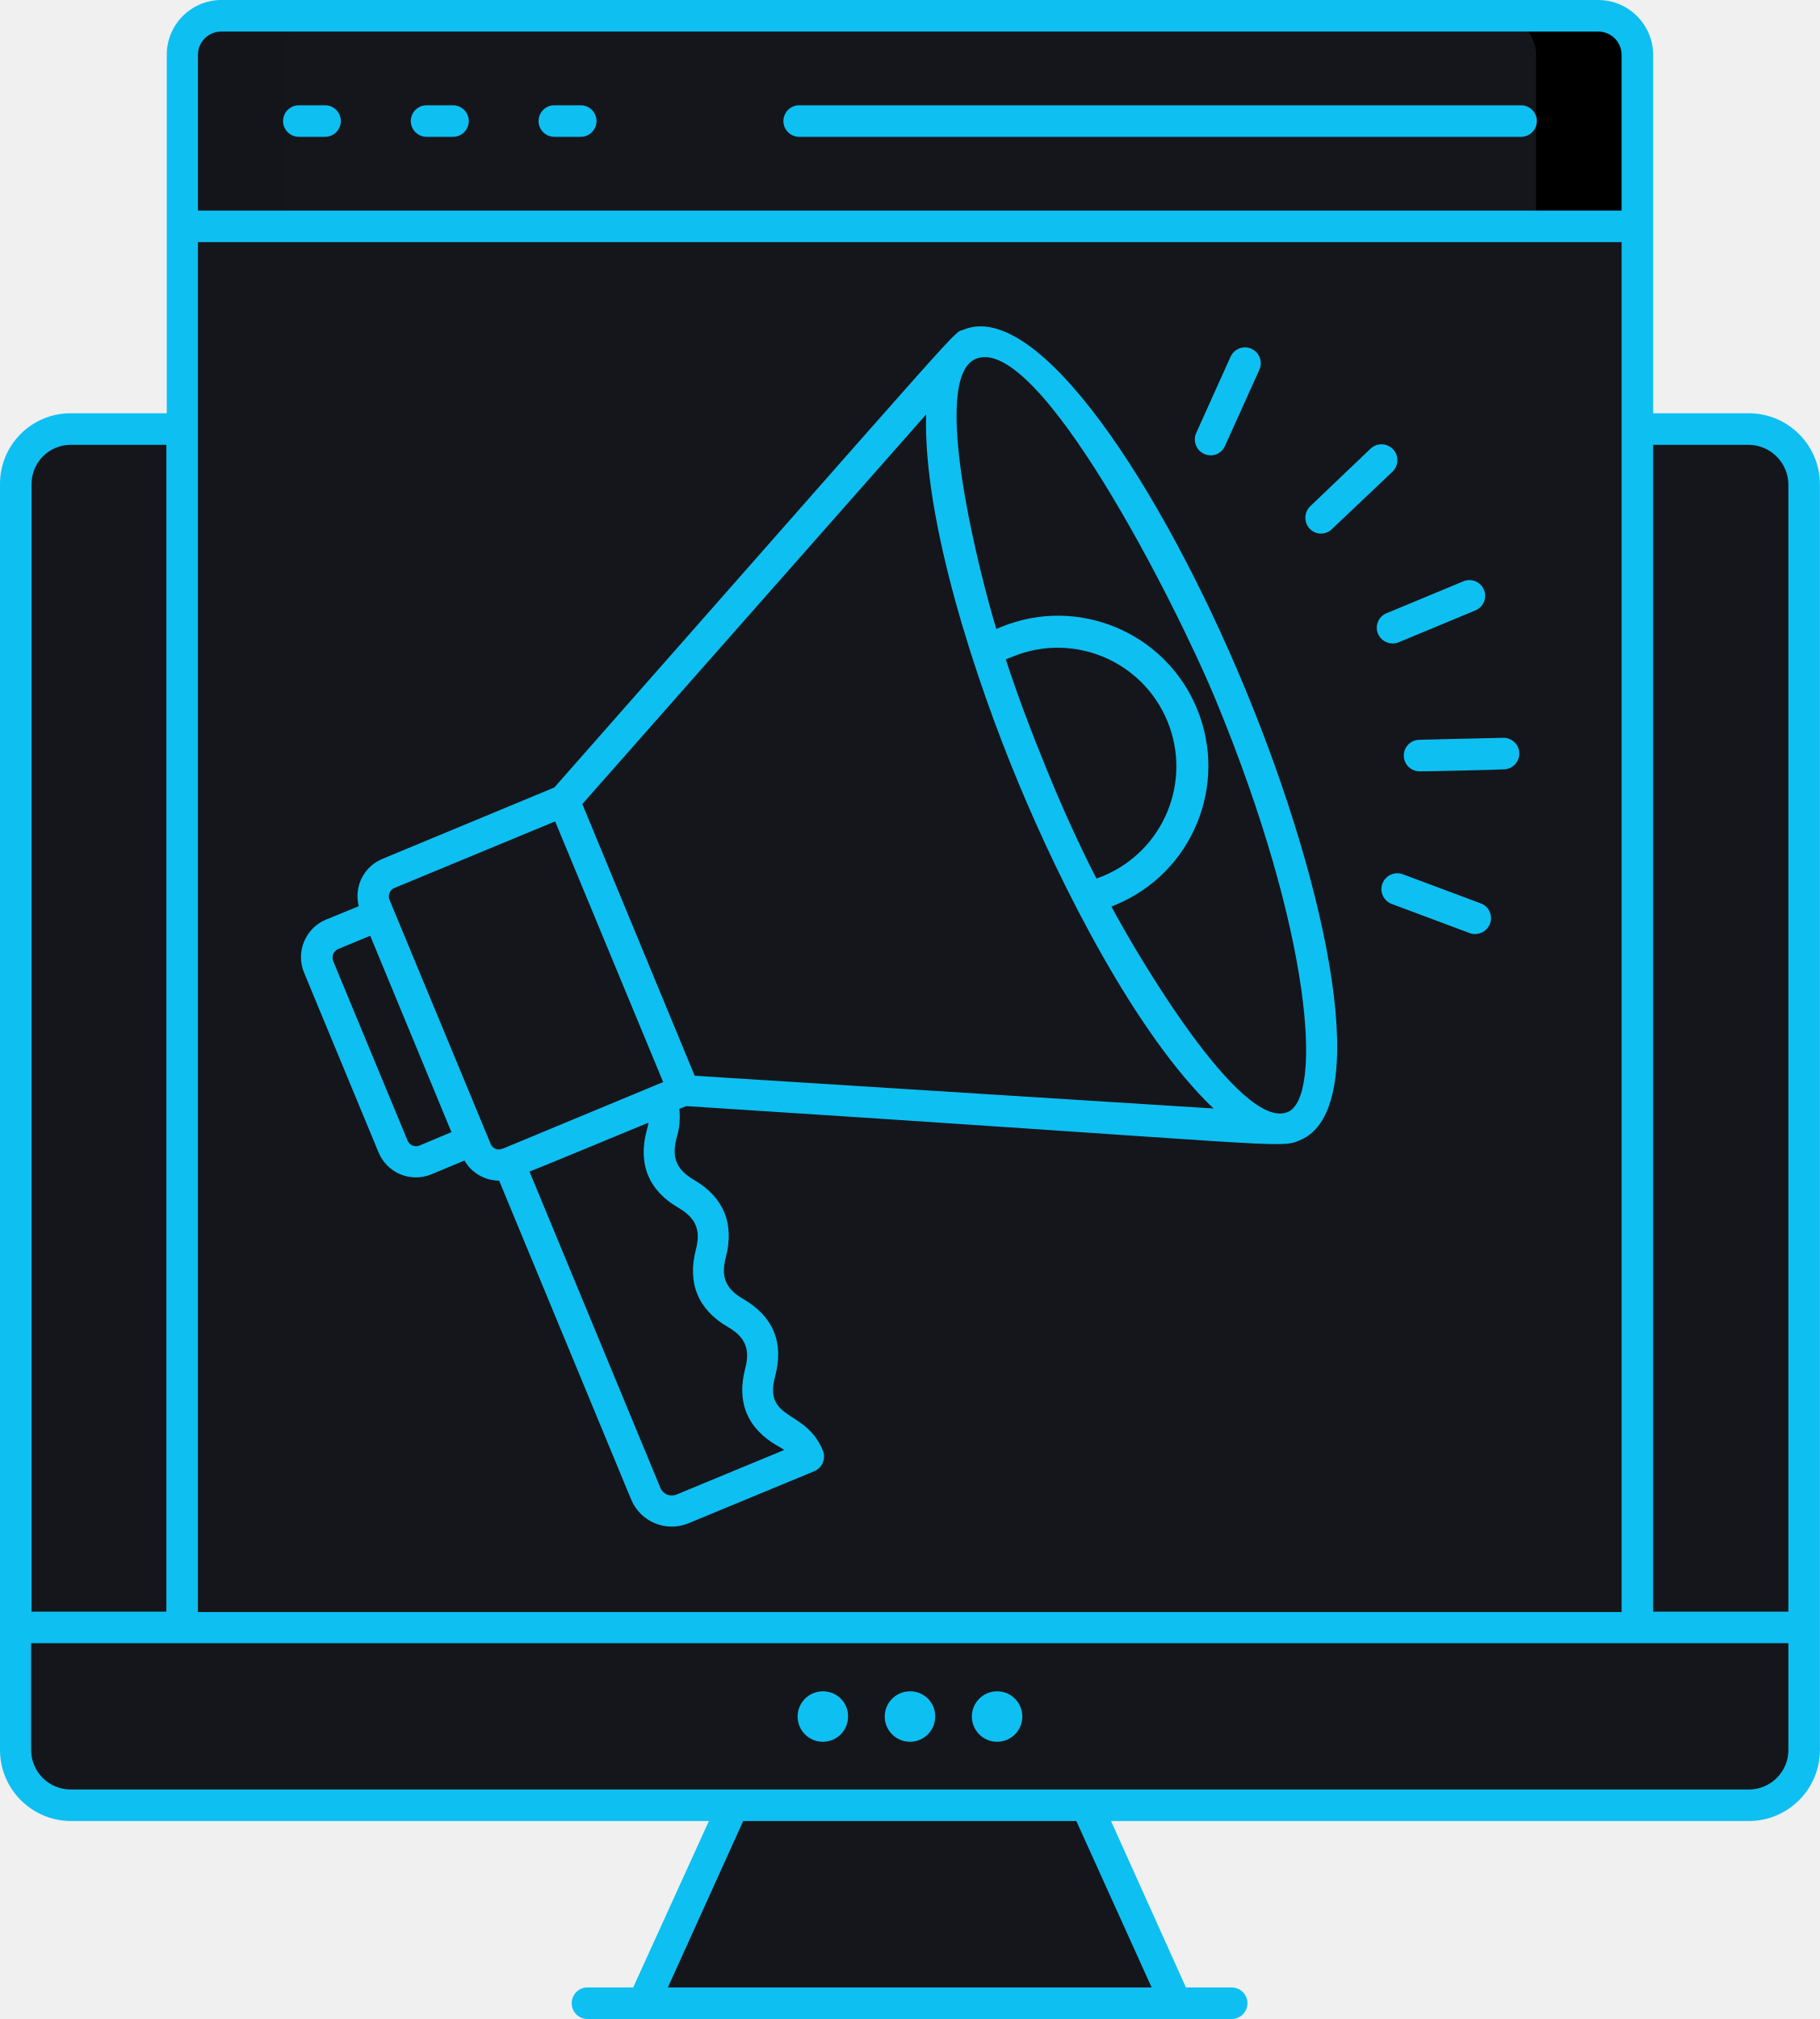
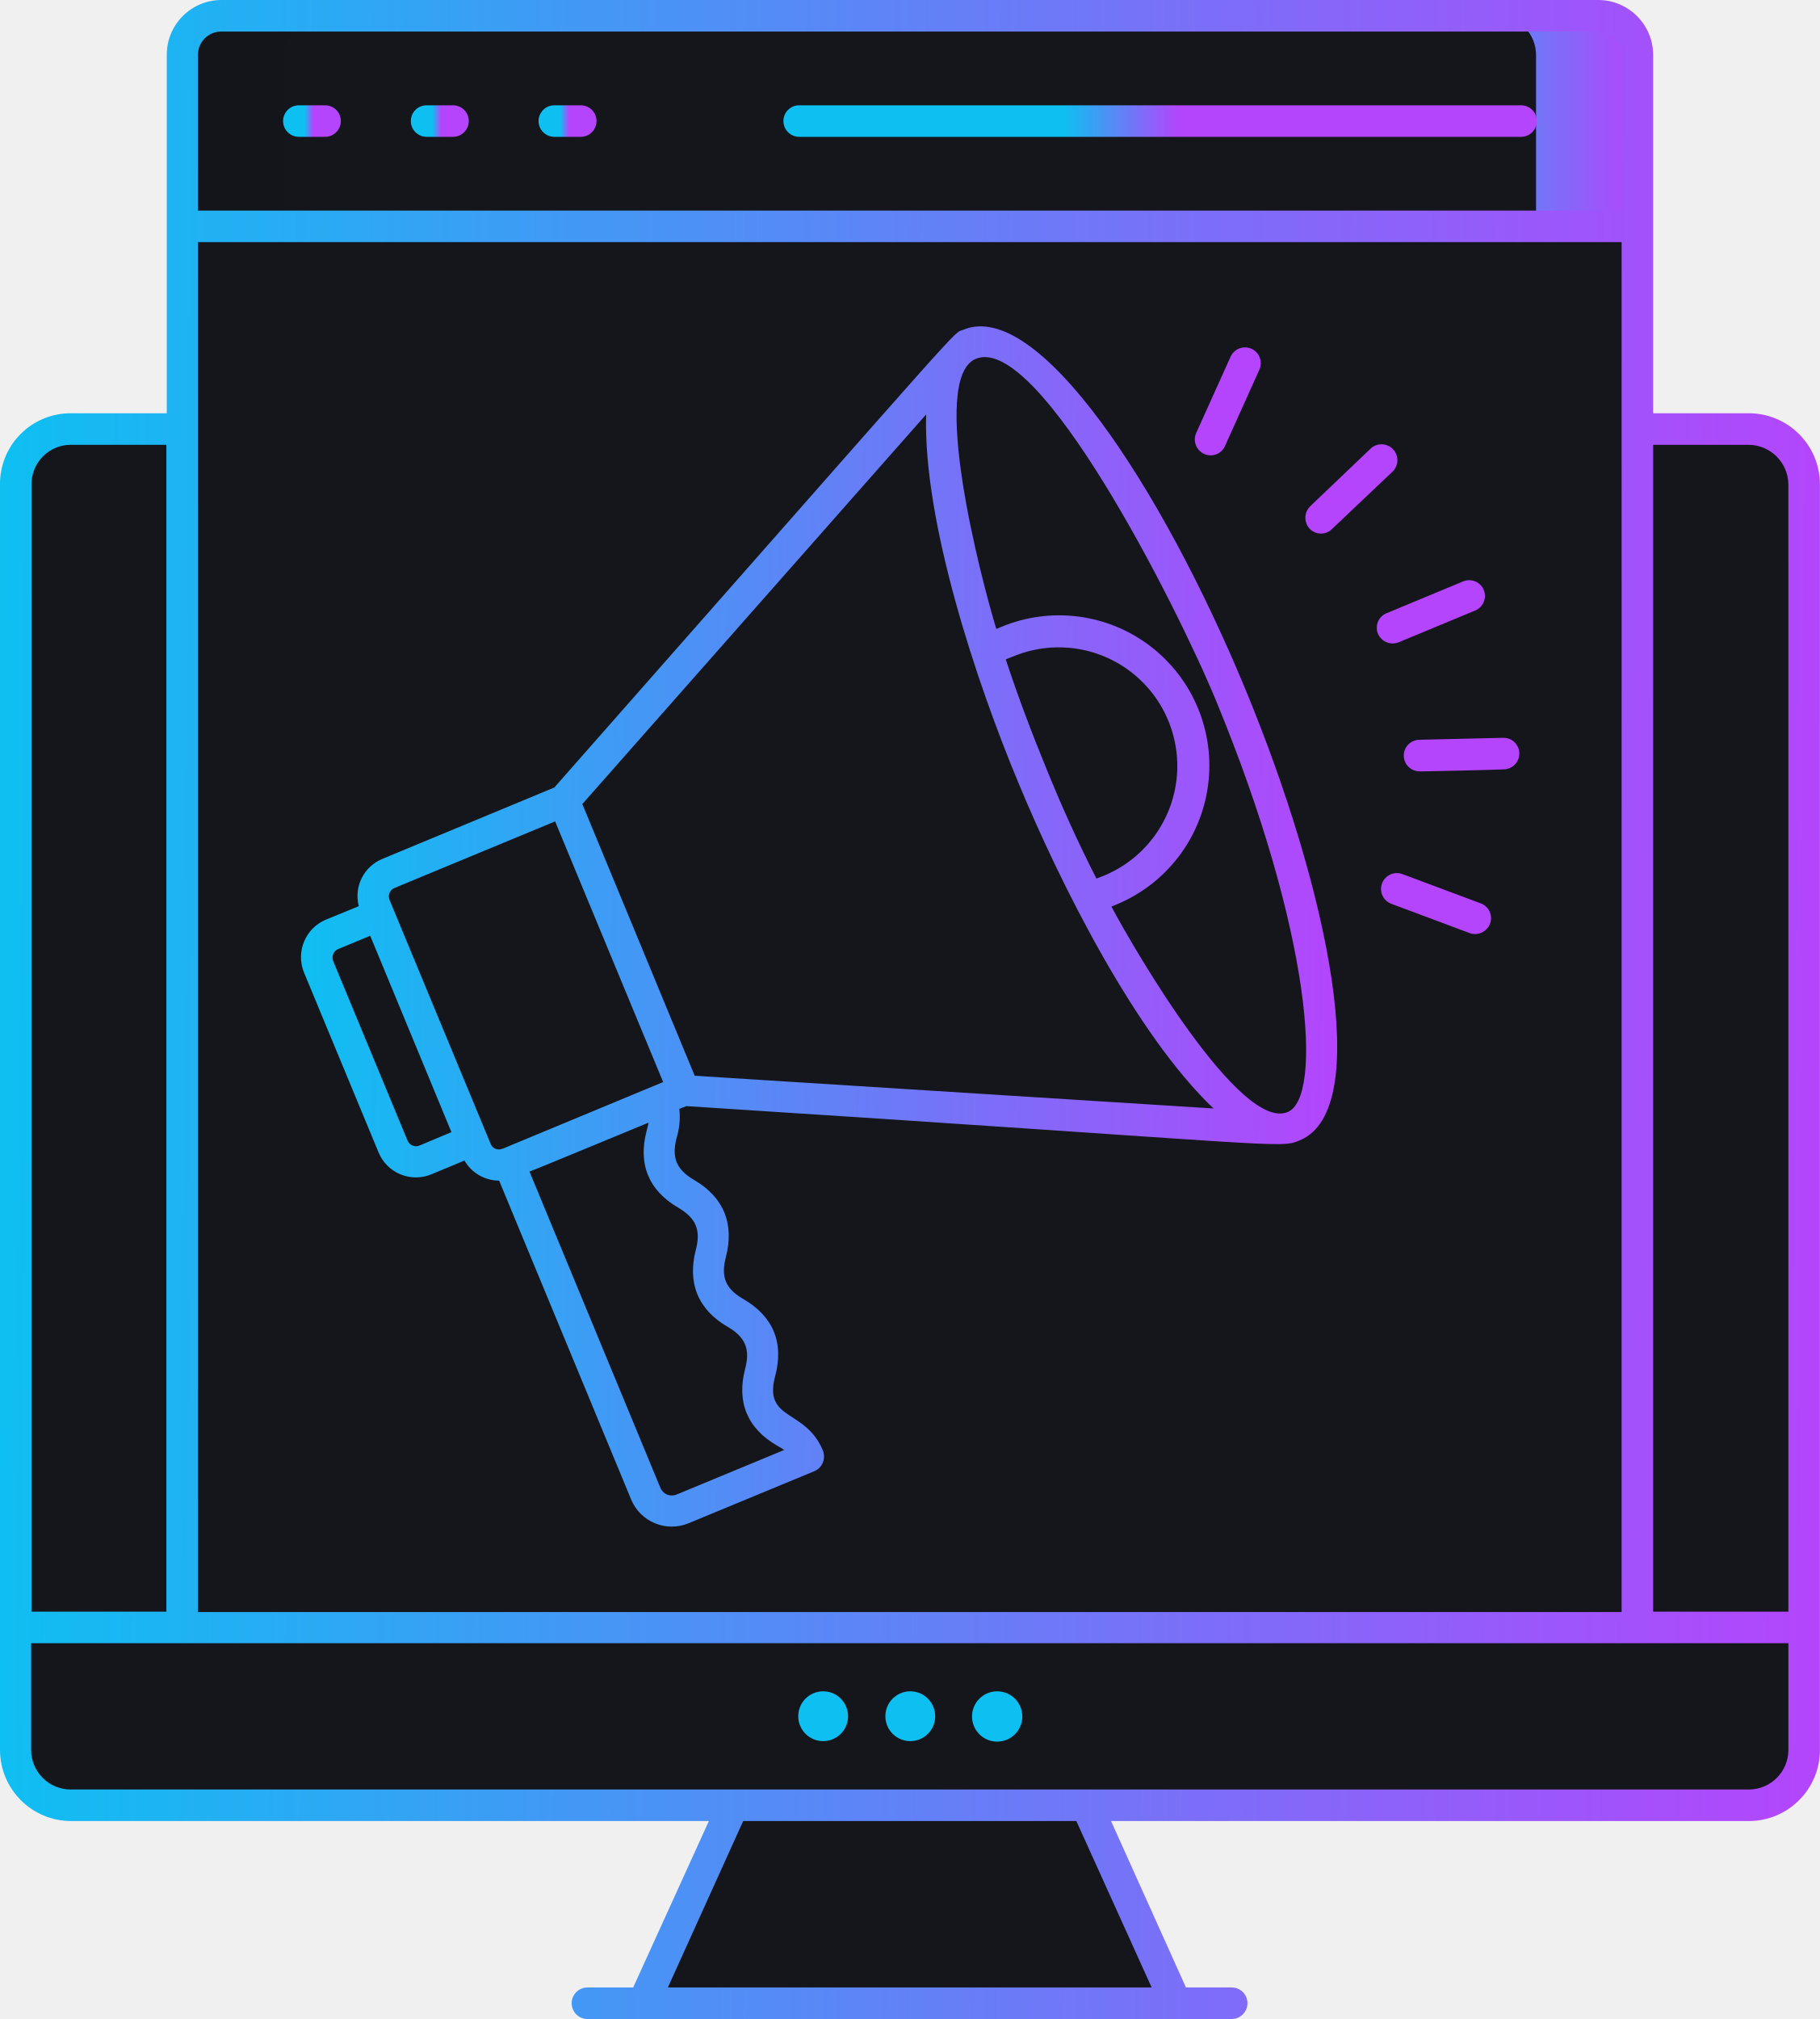
- <svg xmlns="http://www.w3.org/2000/svg" width="461.6" height="512" viewBox="0 0 461.6 512">
-   <g id="digmar" transform="translate(-25.2)">
+ <svg xmlns="http://www.w3.org/2000/svg" xmlns:xlink="http://www.w3.org/1999/xlink" width="461.6" height="512" viewBox="0 0 461.6 512">
+   <defs>
+     <linearGradient id="linear-gradient" x1="-0.823" y1="0.5" x2="1" y2="0.5" gradientUnits="objectBoundingBox">
+       <stop offset="0" stop-color="#0ebff2" />
+       <stop offset="1" stop-color="#b445fc" />
+     </linearGradient>
+     <linearGradient id="linear-gradient-2" x1="0.373" y1="1" x2="0.525" y2="1" xlink:href="#linear-gradient" />
+     <linearGradient id="linear-gradient-6" x1="0" y1="0.541" x2="1" y2="0.549" xlink:href="#linear-gradient" />
+     <linearGradient id="linear-gradient-7" x1="0" y1="0.559" x2="1" y2="0.572" xlink:href="#linear-gradient" />
+   </defs>
+   <g id="digmar" transform="translate(-25.2 0)">
    <g id="Group_19" data-name="Group 19">
      <g id="Group_14" data-name="Group 14">
        <g id="Group_13" data-name="Group 13">
          <g id="Group_3" data-name="Group 3">
            <g id="Group_2" data-name="Group 2">
              <g id="Group_1" data-name="Group 1">
                <path id="Path_1" data-name="Path 1" d="M29.1,412.7v31.1a13.977,13.977,0,0,0,14,14H468.8a13.977,13.977,0,0,0,14-14V412.7Z" fill="#15161b" />
              </g>
            </g>
          </g>
          <g id="Group_6" data-name="Group 6">
            <g id="Group_5" data-name="Group 5">
              <g id="Group_4" data-name="Group 4">
-                 <path id="Path_2" data-name="Path 2" d="M435.3,457.8h33.6a13.87,13.87,0,0,0,13.9-13.9V412.8H449.3v31.1A13.956,13.956,0,0,1,435.3,457.8Z" fill="#15161b" />
+                 <path id="Path_2" data-name="Path 2" d="M435.3,457.8h33.6a13.87,13.87,0,0,0,13.9-13.9V412.8H449.3v31.1a13.956,13.956,0,0,1-14,13.9Z" fill="#15161b" />
              </g>
            </g>
          </g>
          <g id="Group_9" data-name="Group 9">
            <g id="Group_8" data-name="Group 8">
              <g id="Group_7" data-name="Group 7">
                <path id="Path_3" data-name="Path 3" d="M76.6,457.8H43.1a13.87,13.87,0,0,1-13.9-13.9V412.8H62.7v31.1A13.934,13.934,0,0,0,76.6,457.8Z" fill="#15161b" />
              </g>
            </g>
          </g>
          <g id="Group_12" data-name="Group 12">
            <g id="Group_11" data-name="Group 11">
              <g id="Group_10" data-name="Group 10">
-                 <path id="Path_4" data-name="Path 4" d="M482.8,122.8V412.7H29.2V122.8a13.956,13.956,0,0,1,13.9-14H468.8A14.041,14.041,0,0,1,482.8,122.8Z" fill="#15161b" />
+                 <path id="Path_4" data-name="Path 4" d="M482.8,122.8V412.7H29.2V122.8a13.956,13.956,0,0,1,13.9-14H468.8a14.041,14.041,0,0,1,14,14Z" fill="#15161b" />
              </g>
            </g>
          </g>
          <path id="Path_5" data-name="Path 5" d="M323.5,508H188.4l22.8-50.2h89.6Z" fill="#15161b" />
          <path id="Path_6" data-name="Path 6" d="M174.3,508" fill="#fff" />
        </g>
      </g>
      <g id="Group_18" data-name="Group 18">
        <g id="Group_15" data-name="Group 15">
-           <path id="Path_7" data-name="Path 7" d="M240.3,435.3a6.38,6.38,0,0,1-6.4,6.4,6.4,6.4,0,0,1,0-12.8A6.318,6.318,0,0,1,240.3,435.3Z" fill="#0ebff2" />
+           <path id="Path_7" data-name="Path 7" d="M240.3,435.3a6.318,6.318,0,1,1-1.85-4.55A6.38,6.38,0,0,1,240.3,435.3Z" fill="#0ebff2" />
        </g>
        <g id="Group_16" data-name="Group 16">
-           <path id="Path_8" data-name="Path 8" d="M262.4,435.3a6.38,6.38,0,0,1-6.4,6.4,6.4,6.4,0,0,1,0-12.8A6.318,6.318,0,0,1,262.4,435.3Z" fill="#0ebff2" />
+           <path id="Path_8" data-name="Path 8" d="M262.4,435.3a6.318,6.318,0,1,1-1.85-4.55A6.38,6.38,0,0,1,262.4,435.3Z" fill="#0ebff2" />
        </g>
        <g id="Group_17" data-name="Group 17">
-           <path id="Path_9" data-name="Path 9" d="M284.5,435.3a6.38,6.38,0,0,1-6.4,6.4,6.4,6.4,0,0,1,0-12.8A6.38,6.38,0,0,1,284.5,435.3Z" fill="#0ebff2" />
+           <path id="Path_9" data-name="Path 9" d="M284.5,435.3a6.38,6.38,0,1,1-1.869-4.531A6.38,6.38,0,0,1,284.5,435.3Z" fill="#0ebff2" />
        </g>
      </g>
    </g>
    <g id="Group_41" data-name="Group 41">
      <g id="Group_22" data-name="Group 22">
        <g id="Group_21" data-name="Group 21">
          <g id="Group_20" data-name="Group 20">
            <rect id="Rectangle_1" data-name="Rectangle 1" width="369.1" height="355.4" transform="translate(71.4 57.4)" fill="#15161b" />
          </g>
        </g>
      </g>
      <g id="Group_25" data-name="Group 25">
        <g id="Group_24" data-name="Group 24">
          <g id="Group_23" data-name="Group 23">
            <rect id="Rectangle_2" data-name="Rectangle 2" width="25.7" height="355.4" transform="translate(414.8 57.4)" fill="#15161b" />
          </g>
        </g>
      </g>
      <g id="Group_28" data-name="Group 28">
        <g id="Group_27" data-name="Group 27">
          <g id="Group_26" data-name="Group 26">
-             <path id="Path_10" data-name="Path 10" d="M440.6,14V57.4H71.4V13.9A9.859,9.859,0,0,1,81.3,4H430.6A9.965,9.965,0,0,1,440.6,14Z" fill="#15161b" />
+             <path id="Path_10" data-name="Path 10" d="M440.6,14V57.4H71.4V13.9A9.859,9.859,0,0,1,81.3,4H430.6a9.965,9.965,0,0,1,10,10Z" fill="#15161b" />
          </g>
        </g>
      </g>
      <g id="Group_31" data-name="Group 31">
        <g id="Group_30" data-name="Group 30">
          <g id="Group_29" data-name="Group 29">
            <path id="Path_11" data-name="Path 11" d="M107.2,4a9.859,9.859,0,0,0-9.9,9.9V57.3H71.4V13.9A9.859,9.859,0,0,1,81.3,4Z" fill="#14151a" />
          </g>
        </g>
      </g>
      <g id="Group_34" data-name="Group 34">
        <g id="Group_33" data-name="Group 33">
          <g id="Group_32" data-name="Group 32">
-             <path id="Path_12" data-name="Path 12" d="M440.6,14V57.4H414.8V14a9.944,9.944,0,0,0-9.9-10h25.8A9.944,9.944,0,0,1,440.6,14Z" />
+             <path id="Path_12" data-name="Path 12" d="M440.6,14V57.4H414.8V14a9.944,9.944,0,0,0-9.9-10h25.8a9.944,9.944,0,0,1,9.9,10Z" fill="url(#linear-gradient)" />
          </g>
        </g>
      </g>
      <g id="Group_40" data-name="Group 40">
        <g id="Group_38" data-name="Group 38">
          <g id="Group_35" data-name="Group 35">
-             <path id="Path_13" data-name="Path 13" d="M107.6,34.7H101a4,4,0,1,1,0-8h6.7a4,4,0,1,1-.1,8Z" fill="#0ebff2" />
+             <path id="Path_13" data-name="Path 13" d="M107.6,34.7H101a4,4,0,1,1,0-8h6.7a4,4,0,1,1-.1,8Z" fill="url(#linear-gradient-2)" />
          </g>
          <g id="Group_36" data-name="Group 36">
-             <path id="Path_14" data-name="Path 14" d="M140.1,34.7h-6.7a4,4,0,1,1,0-8h6.7a4,4,0,0,1,0,8Z" fill="#0ebff2" />
+             <path id="Path_14" data-name="Path 14" d="M140.1,34.7h-6.7a4,4,0,1,1,0-8h6.7a4,4,0,0,1,0,8Z" fill="url(#linear-gradient-2)" />
          </g>
          <g id="Group_37" data-name="Group 37">
-             <path id="Path_15" data-name="Path 15" d="M172.5,34.7h-6.7a4,4,0,1,1,0-8h6.7a4,4,0,0,1,0,8Z" fill="#0ebff2" />
+             <path id="Path_15" data-name="Path 15" d="M172.5,34.7h-6.7a4,4,0,1,1,0-8h6.7a4,4,0,0,1,0,8Z" fill="url(#linear-gradient-2)" />
          </g>
        </g>
        <g id="Group_39" data-name="Group 39">
-           <path id="Path_16" data-name="Path 16" d="M411,34.7H227.9a4,4,0,1,1,0-8H411a4,4,0,0,1,0,8Z" fill="#0ebff2" />
+           <path id="Path_16" data-name="Path 16" d="M411,34.7H227.9a4,4,0,1,1,0-8H411a4,4,0,0,1,0,8Z" fill="url(#linear-gradient-2)" />
        </g>
      </g>
-       <path id="Path_17" data-name="Path 17" d="M468.8,104.8H444.5V14A13.956,13.956,0,0,0,430.6,0H81.4A13.87,13.87,0,0,0,67.5,13.9v90.9H43.1a17.9,17.9,0,0,0-17.9,18v321a18.053,18.053,0,0,0,18,18H205L185.8,504H174.2a4,4,0,0,0,0,8H337.6a4,4,0,0,0,0-8H326l-19-42.2H468.8a18.053,18.053,0,0,0,18-18v-321A18.053,18.053,0,0,0,468.8,104.8ZM75.4,13.9A5.911,5.911,0,0,1,81.3,8H430.6a5.933,5.933,0,0,1,5.9,6V53.4H75.4Zm0,47.5H436.5V408.8H75.4ZM33.2,122.8a9.944,9.944,0,0,1,9.9-10H67.4V408.7H33.2ZM317.3,504H194.6l19.1-42.2h84.5Zm161.5-60.2a10.029,10.029,0,0,1-10,10H43.1a10.029,10.029,0,0,1-10-10V416.7H478.8v27.1Zm0-35.1H444.5V112.8h24.3a10.162,10.162,0,0,1,10,10Z" fill="#0ebff2" />
+       <path id="Path_17" data-name="Path 17" d="M468.8,104.8H444.5V14A13.956,13.956,0,0,0,430.6,0H81.4A13.87,13.87,0,0,0,67.5,13.9v90.9H43.1a17.9,17.9,0,0,0-17.9,18v321a18.053,18.053,0,0,0,18,18H205L185.8,504H174.2a4,4,0,0,0,0,8H337.6a4,4,0,0,0,0-8H326l-19-42.2H468.8a18.053,18.053,0,0,0,18-18v-321A18.053,18.053,0,0,0,468.8,104.8ZM75.4,13.9A5.911,5.911,0,0,1,81.3,8H430.6a5.933,5.933,0,0,1,5.9,6V53.4H75.4Zm0,47.5H436.5V408.8H75.4ZM33.2,122.8a9.944,9.944,0,0,1,9.9-10H67.4V408.7H33.2ZM317.3,504H194.6l19.1-42.2h84.5Zm161.5-60.2a10.029,10.029,0,0,1-10,10H43.1a10.029,10.029,0,0,1-10-10V416.7H478.8v27.1Zm0-35.1H444.5V112.8h24.3a10.162,10.162,0,0,1,10,10Z" fill="url(#linear-gradient-6)" />
    </g>
    <g id="Group_67" data-name="Group 67">
      <g id="Group_60" data-name="Group 60">
        <g id="Group_55" data-name="Group 55">
          <g id="Group_42" data-name="Group 42">
            <path id="Path_18" data-name="Path 18" d="M168.2,203.1l30.4,73.5L154.1,295a6.293,6.293,0,0,1-8.2-3.4l-25.7-61.9a6.293,6.293,0,0,1,3.4-8.2Z" fill="#15161b" />
          </g>
          <g id="Group_43" data-name="Group 43">
            <path id="Path_19" data-name="Path 19" d="M193.3,263.7l5.4,12.9L154.2,295a6.293,6.293,0,0,1-8.2-3.4l-5.4-12.9a6.293,6.293,0,0,0,8.2,3.4Z" fill="#15161b" />
          </g>
          <g id="Group_44" data-name="Group 44">
            <path id="Path_20" data-name="Path 20" d="M168.2,203.2l5.4,12.9-44.5,18.4a6.293,6.293,0,0,0-3.4,8.2l-5.4-12.9a6.293,6.293,0,0,1,3.4-8.2Z" fill="#15161b" />
          </g>
          <g id="Group_45" data-name="Group 45">
-             <path id="Path_21" data-name="Path 21" d="M106.1,245.2,125,290.8a6.293,6.293,0,0,0,8.2,3.4l11.9-4.9-23.7-57.2L109.5,237A6.244,6.244,0,0,0,106.1,245.2Z" fill="#15161b" />
+             <path id="Path_21" data-name="Path 21" d="M106.1,245.2,125,290.8a6.293,6.293,0,0,0,8.2,3.4l11.9-4.9-23.7-57.2L109.5,237a6.244,6.244,0,0,0-3.4,8.2Z" fill="#15161b" />
          </g>
          <g id="Group_46" data-name="Group 46">
            <path id="Path_22" data-name="Path 22" d="M121.3,232.1l4.1,9.8-11.9,4.9a6.293,6.293,0,0,0-3.4,8.2l-4.1-9.8a6.293,6.293,0,0,1,3.4-8.2Z" fill="#15161b" />
          </g>
          <g id="Group_47" data-name="Group 47">
            <path id="Path_23" data-name="Path 23" d="M140.9,279.5l4.1,9.8-11.9,4.9a6.293,6.293,0,0,1-8.2-3.4l-4.1-9.8a6.293,6.293,0,0,0,8.2,3.4Z" fill="#15161b" />
          </g>
          <g id="Group_48" data-name="Group 48">
            <path id="Path_24" data-name="Path 24" d="M287.1,197c20,48.4,45.5,85,60.7,89l-70.375-4.387L198.6,276.7l-30.4-73.5L267.1,91.1C259.1,104.7,267.1,148.6,287.1,197Z" fill="#15161b" />
          </g>
          <g id="Group_49" data-name="Group 49">
            <path id="Path_25" data-name="Path 25" d="M347.8,286l-149.2-9.3-7.9-19,133.5,7.4C333.2,276.8,341.4,284.3,347.8,286Z" fill="#15161b" />
          </g>
          <g id="Group_50" data-name="Group 50">
            <path id="Path_26" data-name="Path 26" d="M267.1,91.1c-3.3,5.7-3.9,16.8-1.9,31.4L176,222.1l-7.9-19Z" fill="#15161b" />
          </g>
          <g id="Group_51" data-name="Group 51">
            <path id="Path_27" data-name="Path 27" d="M337.3,176.2C360,231,367.2,280,353.3,285.8c-13.9,5.7-43.5-34-66.2-88.8s-29.9-103.8-16-109.6S314.6,121.4,337.3,176.2Z" fill="#15161b" />
          </g>
          <g id="Group_52" data-name="Group 52">
            <path id="Path_28" data-name="Path 28" d="M337.3,176.2C360,231,367.1,280,353.3,285.8c-7.7,3.2-20.4-7.8-34-27.6,6.7,6.2,12.6,8.8,16.9,7,13.8-5.7,6.7-54.8-16-109.6-10-24.2-21.4-45.4-32.2-61.1C302.8,108,321.7,138.5,337.3,176.2Z" fill="#15161b" />
          </g>
          <g id="Group_53" data-name="Group 53">
            <path id="Path_29" data-name="Path 29" d="M325.1,181.2a34.064,34.064,0,0,1-18.5,44.5l-5.2,2.2c-4.9-9.5-9.8-20-14.3-31-4.6-11-8.5-21.8-11.8-32l5.2-2.2A34.14,34.14,0,0,1,325.1,181.2Z" fill="#15161b" />
          </g>
          <g id="Group_54" data-name="Group 54">
-             <path id="Path_30" data-name="Path 30" d="M325.1,181.2a34.064,34.064,0,0,1-18.5,44.5l-5.2,2.2c-2.4-4.6-4.8-9.5-7.1-14.5a34.087,34.087,0,0,0,17.6-44.2,43.886,43.886,0,0,0-2.7-5.3A34.065,34.065,0,0,1,325.1,181.2Z" fill="#15161b" />
+             <path id="Path_30" data-name="Path 30" d="M325.1,181.2a34.064,34.064,0,0,1-18.5,44.5l-5.2,2.2c-2.4-4.6-4.8-9.5-7.1-14.5a34.087,34.087,0,0,0,17.6-44.2,43.883,43.883,0,0,0-2.7-5.3,34.065,34.065,0,0,1,15.9,17.3Z" fill="#15161b" />
          </g>
        </g>
        <g id="Group_59" data-name="Group 59">
          <g id="Group_56" data-name="Group 56">
            <path id="Path_31" data-name="Path 31" d="M205.3,309.2c3.1,7.5-2.6,9.9.5,17.4,3.1,7.6,8.9,5.2,12,12.7,3.1,7.6-2.6,9.9.5,17.4,3.1,7.6,8.9,5.2,12,12.7l-31.9,13.2a7.134,7.134,0,0,1-9.3-3.8L154.3,295l38.5-16c3.1,7.6-2.6,9.9.5,17.5S202.2,301.7,205.3,309.2Z" fill="#15161b" />
          </g>
          <g id="Group_57" data-name="Group 57">
            <path id="Path_32" data-name="Path 32" d="M193.3,296.6c.1.2.1.3.2.5l-32.8,13.6-6.5-15.6,38.6-16C195.9,286.6,190.2,289,193.3,296.6Z" fill="#15161b" />
          </g>
          <g id="Group_58" data-name="Group 58">
            <path id="Path_33" data-name="Path 33" d="M230.3,369.5l-32,13.2a7.134,7.134,0,0,1-9.3-3.8l-6.5-15.6a7.134,7.134,0,0,0,9.3,3.8L218,356.2c0,.2.1.3.2.5C221.4,364.4,227.2,362,230.3,369.5Z" fill="#15161b" />
          </g>
-           <path id="Path_34" data-name="Path 34" d="M341,174.6c-21.2-51.1-52.5-98.8-71.4-91-3.1,1.3,4.8-7.1-103.8,116.1l-43.6,18.1a10.2,10.2,0,0,0-6,12l-8.3,3.4a10.3,10.3,0,0,0-5.6,13.4l18.9,45.6a10.233,10.233,0,0,0,13.4,5.6l8.4-3.5a10.2,10.2,0,0,0,8.8,5.1h0l33.5,80.9a11.142,11.142,0,0,0,14.5,6l31.9-13.2a3.962,3.962,0,0,0,2.2-2.2,4.154,4.154,0,0,0,0-3.1c-4.4-10.6-15.1-7.4-12.1-18.8,2.3-8.5-.5-15.2-8.1-19.6-4.5-2.6-5.7-5.6-4.4-10.6,2.2-8.4-.5-15.2-8.1-19.6-4.4-2.6-5.7-5.6-4.4-10.6a18.217,18.217,0,0,0,.7-7.4l1.8-.7c151.5,9.7,150.4,10.9,155.5,8.7C373.7,281.6,362.2,225.8,341,174.6ZM131.6,290.5a2.321,2.321,0,0,1-3-1.2l-18.9-45.6a2.357,2.357,0,0,1,1.2-3l8.2-3.4,20.6,49.8Zm18.1-.3-25.7-62a2.321,2.321,0,0,1,1.2-3L166,208.3l27.4,66.1-40.7,16.9h-.1A2.2,2.2,0,0,1,149.7,290.2Zm40-5.5c-.1.6-.3,1.3-.5,2.1-2.2,8.4.5,15.1,8.1,19.5,4.4,2.6,5.7,5.6,4.4,10.6-2.2,8.4.5,15.2,8.1,19.6,4.5,2.6,5.7,5.7,4.4,10.6-2.2,8.4.5,15.1,8.1,19.5a14.191,14.191,0,0,1,1.8,1.1L196.8,379a3.122,3.122,0,0,1-4.1-1.7l-33.2-80.2C160.5,296.8,190.1,284.5,189.7,284.7Zm11.7-11.9-28.5-68.9,87.2-98.8c-.8,27.2,12.8,68,23.4,93.4,10.6,25.6,29.8,63.9,49.5,82.6Zm78.9-105.6,1.8-.7a30.085,30.085,0,0,1,23,55.6l-1.8.7c-4.4-8.6-8.6-17.8-12.5-27.4C286.9,185.9,283.3,176.4,280.3,167.2ZM351.8,282c-11.9,5-38.6-40.6-44.7-52.1l1.2-.5A38.108,38.108,0,0,0,279.1,159l-1.2.5C274.1,147,260.7,96,272.7,91c15.9-6.6,50.8,62.2,60.9,86.6C358.1,236.9,360.7,278.4,351.8,282Z" fill="#0ebff2" />
+           <path id="Path_34" data-name="Path 34" d="M341,174.6c-21.2-51.1-52.5-98.8-71.4-91-3.1,1.3,4.8-7.1-103.8,116.1l-43.6,18.1a10.2,10.2,0,0,0-6,12l-8.3,3.4a10.3,10.3,0,0,0-5.6,13.4l18.9,45.6a10.233,10.233,0,0,0,13.4,5.6l8.4-3.5a10.2,10.2,0,0,0,8.8,5.1h0l33.5,80.9a11.142,11.142,0,0,0,14.5,6l31.9-13.2a3.962,3.962,0,0,0,2.2-2.2,4.154,4.154,0,0,0,0-3.1c-4.4-10.6-15.1-7.4-12.1-18.8,2.3-8.5-.5-15.2-8.1-19.6-4.5-2.6-5.7-5.6-4.4-10.6,2.2-8.4-.5-15.2-8.1-19.6-4.4-2.6-5.7-5.6-4.4-10.6a18.217,18.217,0,0,0,.7-7.4l1.8-.7c151.5,9.7,150.4,10.9,155.5,8.7C373.7,281.6,362.2,225.8,341,174.6ZM131.6,290.5a2.321,2.321,0,0,1-3-1.2l-18.9-45.6a2.357,2.357,0,0,1,1.2-3l8.2-3.4,20.6,49.8Zm18.1-.3-25.7-62a2.321,2.321,0,0,1,1.2-3L166,208.3l27.4,66.1-40.7,16.9h-.1A2.2,2.2,0,0,1,149.7,290.2Zm40-5.5c-.1.6-.3,1.3-.5,2.1-2.2,8.4.5,15.1,8.1,19.5,4.4,2.6,5.7,5.6,4.4,10.6-2.2,8.4.5,15.2,8.1,19.6,4.5,2.6,5.7,5.7,4.4,10.6-2.2,8.4.5,15.1,8.1,19.5a14.191,14.191,0,0,1,1.8,1.1L196.8,379a3.122,3.122,0,0,1-4.1-1.7l-33.2-80.2c1-.3,30.6-12.6,30.2-12.4Zm11.7-11.9-28.5-68.9,87.2-98.8c-.8,27.2,12.8,68,23.4,93.4,10.6,25.6,29.8,63.9,49.5,82.6Zm78.9-105.6,1.8-.7a30.085,30.085,0,1,1,23,55.6l-1.8.7c-4.4-8.6-8.6-17.8-12.5-27.4-3.9-9.5-7.5-19-10.5-28.2ZM351.8,282c-11.9,5-38.6-40.6-44.7-52.1l1.2-.5A38.108,38.108,0,1,0,279.1,159l-1.2.5C274.1,147,260.7,96,272.7,91c15.9-6.6,50.8,62.2,60.9,86.6C358.1,236.9,360.7,278.4,351.8,282Z" fill="url(#linear-gradient-7)" />
        </g>
      </g>
      <g id="Group_66" data-name="Group 66">
        <g id="Group_61" data-name="Group 61">
-           <path id="Path_35" data-name="Path 35" d="M397.9,236.6l-19.8-7.4a4.021,4.021,0,0,1,2.9-7.5l19.8,7.4a3.987,3.987,0,0,1,2.3,5.2A4.059,4.059,0,0,1,397.9,236.6Z" fill="#0ebff2" />
+           <path id="Path_35" data-name="Path 35" d="M397.9,236.6l-19.8-7.4a4.021,4.021,0,1,1,2.9-7.5l19.8,7.4a3.987,3.987,0,0,1,2.3,5.2A4.059,4.059,0,0,1,397.9,236.6Z" fill="#b445fc" />
        </g>
        <g id="Group_62" data-name="Group 62">
-           <path id="Path_36" data-name="Path 36" d="M385.3,195.6a4,4,0,0,1-.1-8l21.2-.5h.1a4,4,0,0,1,.1,8C406.1,195.2,383.9,195.7,385.3,195.6Z" fill="#0ebff2" />
+           <path id="Path_36" data-name="Path 36" d="M385.3,195.6a4,4,0,0,1-.1-8l21.2-.5h.1a4,4,0,0,1,.1,8C406.1,195.2,383.9,195.7,385.3,195.6Z" fill="#b445fc" />
        </g>
        <g id="Group_63" data-name="Group 63">
-           <path id="Path_37" data-name="Path 37" d="M374.7,160.7a3.974,3.974,0,0,1,2.2-5.2l19.5-8.1a3.992,3.992,0,1,1,3,7.4l-19.5,8.1A4.06,4.06,0,0,1,374.7,160.7Z" fill="#0ebff2" />
+           <path id="Path_37" data-name="Path 37" d="M374.7,160.7a3.974,3.974,0,0,1,2.2-5.2l19.5-8.1a3.993,3.993,0,0,1,3,7.4l-19.5,8.1a4.06,4.06,0,0,1-5.2-2.2Z" fill="#b445fc" />
        </g>
        <g id="Group_64" data-name="Group 64">
-           <path id="Path_38" data-name="Path 38" d="M357.4,134.1a4.076,4.076,0,0,1,.1-5.7l15.3-14.6a4.031,4.031,0,1,1,5.6,5.8L363,134.2A3.953,3.953,0,0,1,357.4,134.1Z" fill="#0ebff2" />
+           <path id="Path_38" data-name="Path 38" d="M357.4,134.1a4.076,4.076,0,0,1,.1-5.7l15.3-14.6a4.031,4.031,0,1,1,5.6,5.8L363,134.2a3.953,3.953,0,0,1-5.6-.1Z" fill="#b445fc" />
        </g>
        <g id="Group_65" data-name="Group 65">
-           <path id="Path_39" data-name="Path 39" d="M330.6,115.1a4.03,4.03,0,0,1-2-5.3l8.7-19.3a4.006,4.006,0,1,1,7.3,3.3l-8.7,19.3A3.947,3.947,0,0,1,330.6,115.1Z" fill="#0ebff2" />
+           <path id="Path_39" data-name="Path 39" d="M330.6,115.1a4.03,4.03,0,0,1-2-5.3l8.7-19.3a4.006,4.006,0,1,1,7.3,3.3l-8.7,19.3a3.947,3.947,0,0,1-5.3,2Z" fill="#b445fc" />
        </g>
      </g>
    </g>
  </g>
</svg>
